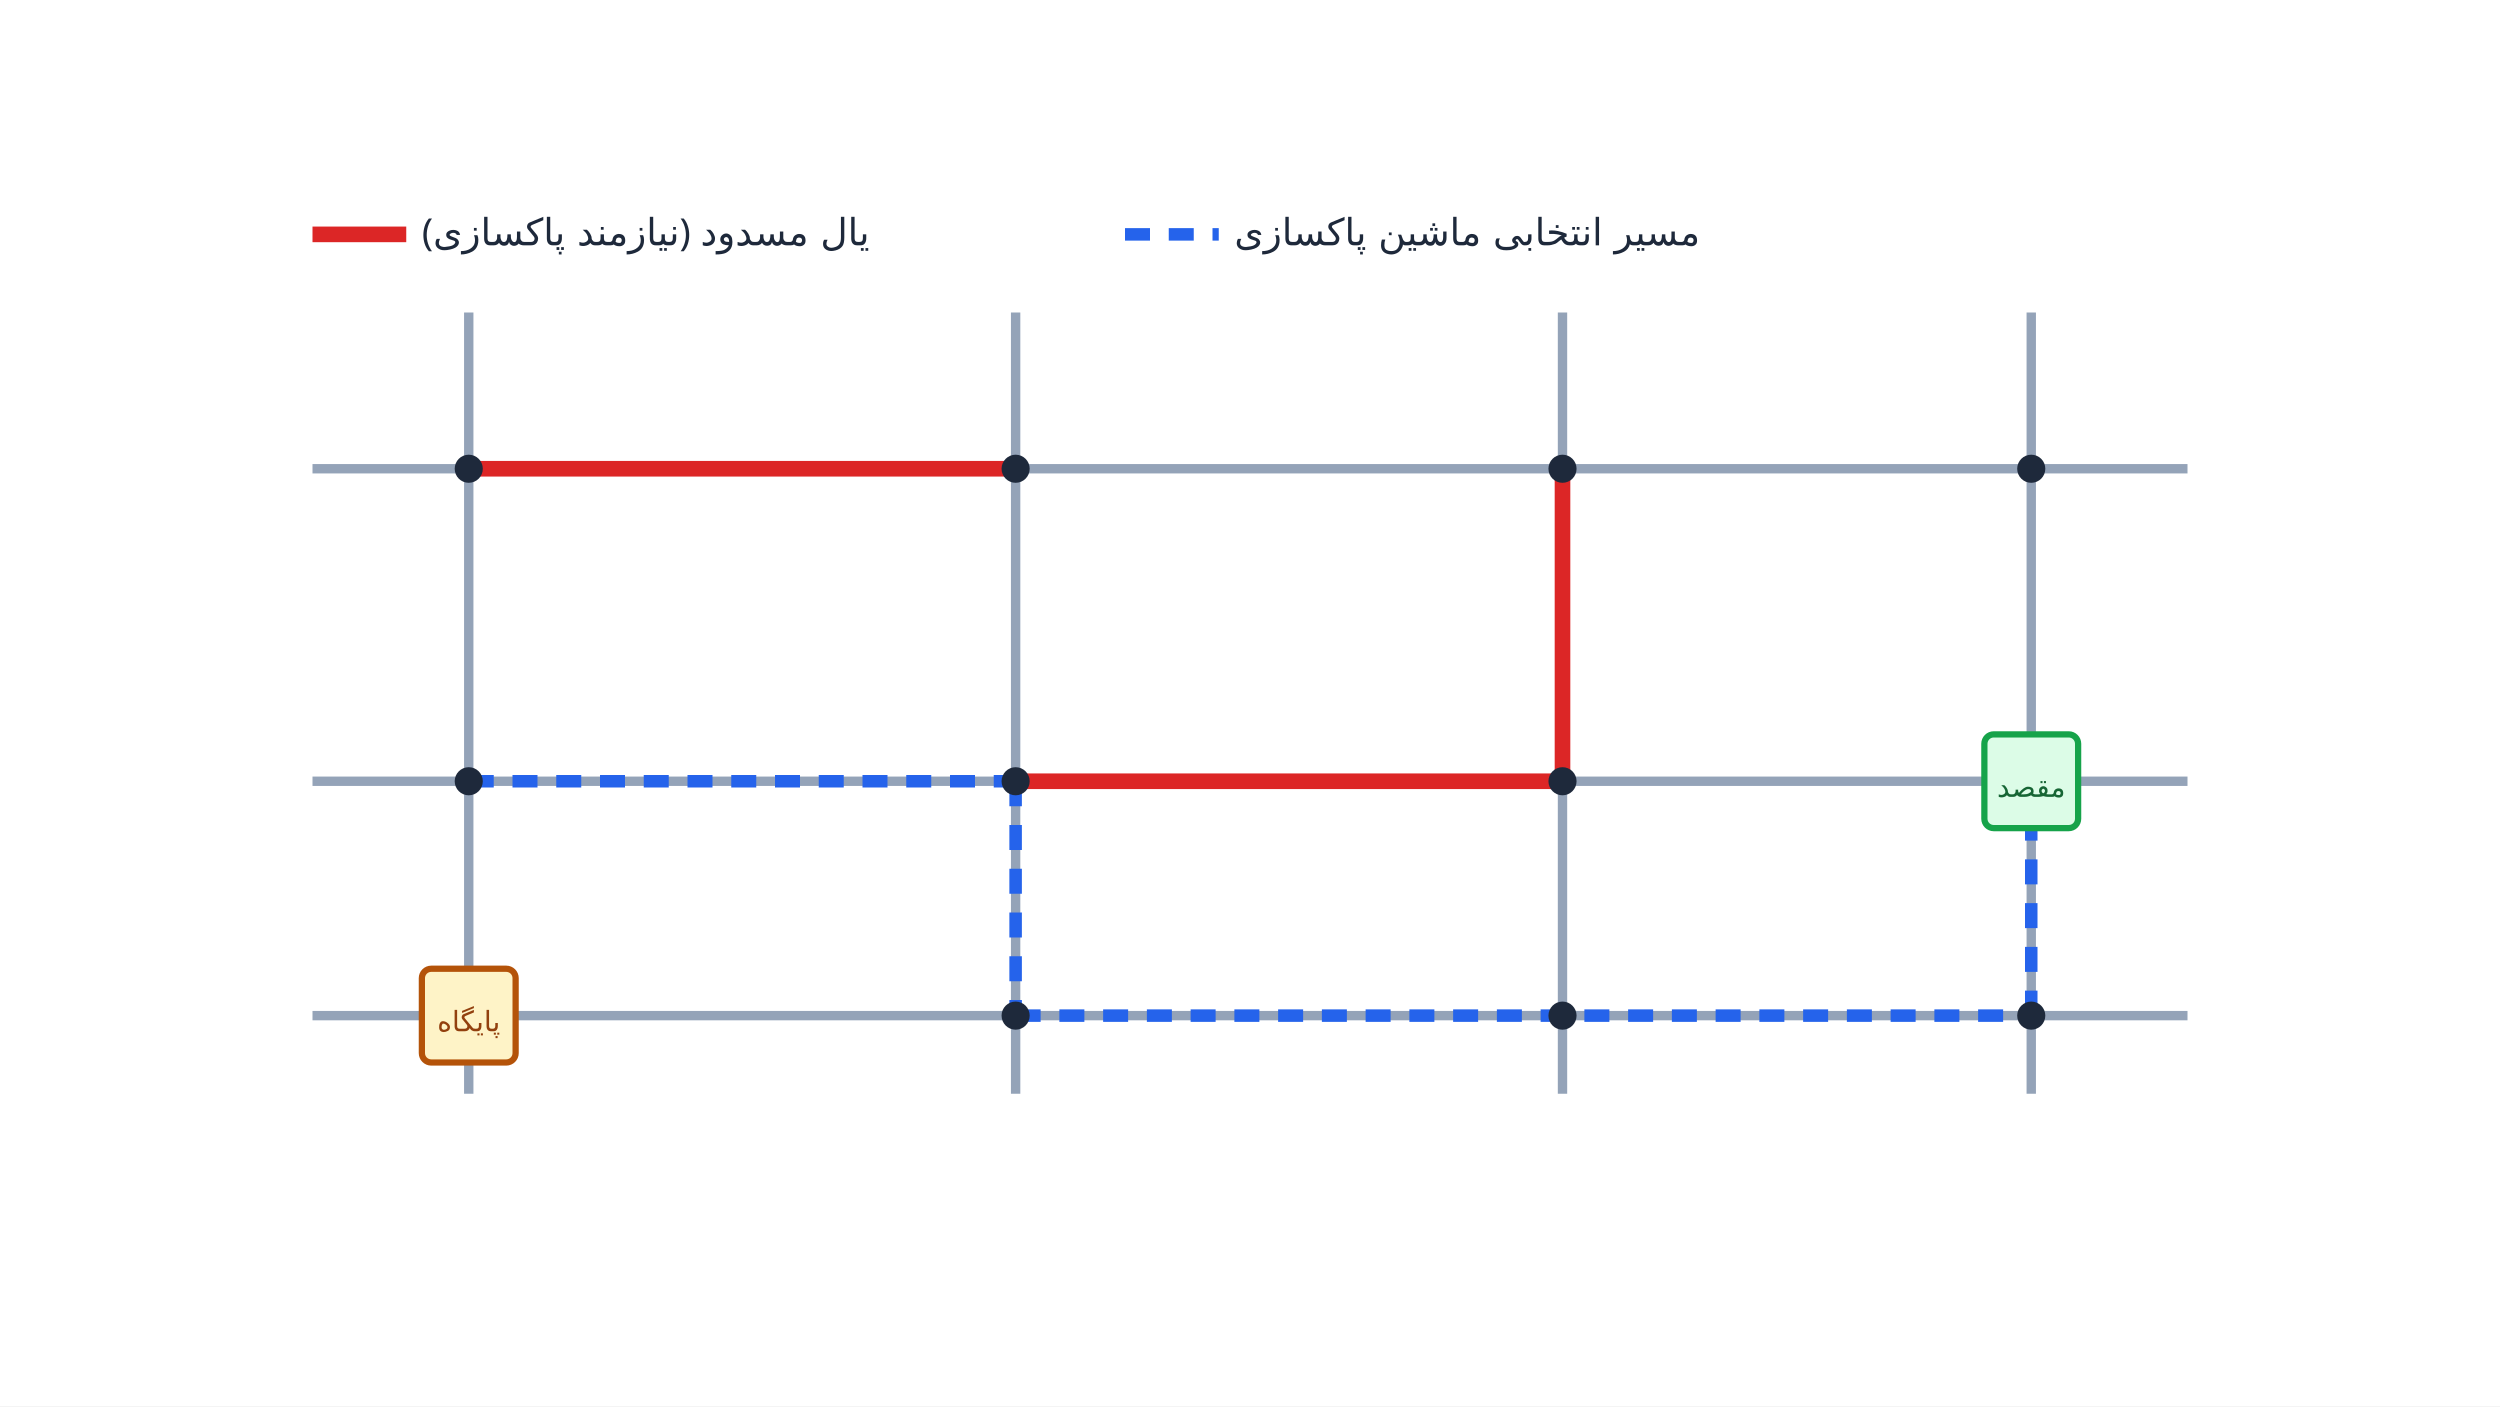
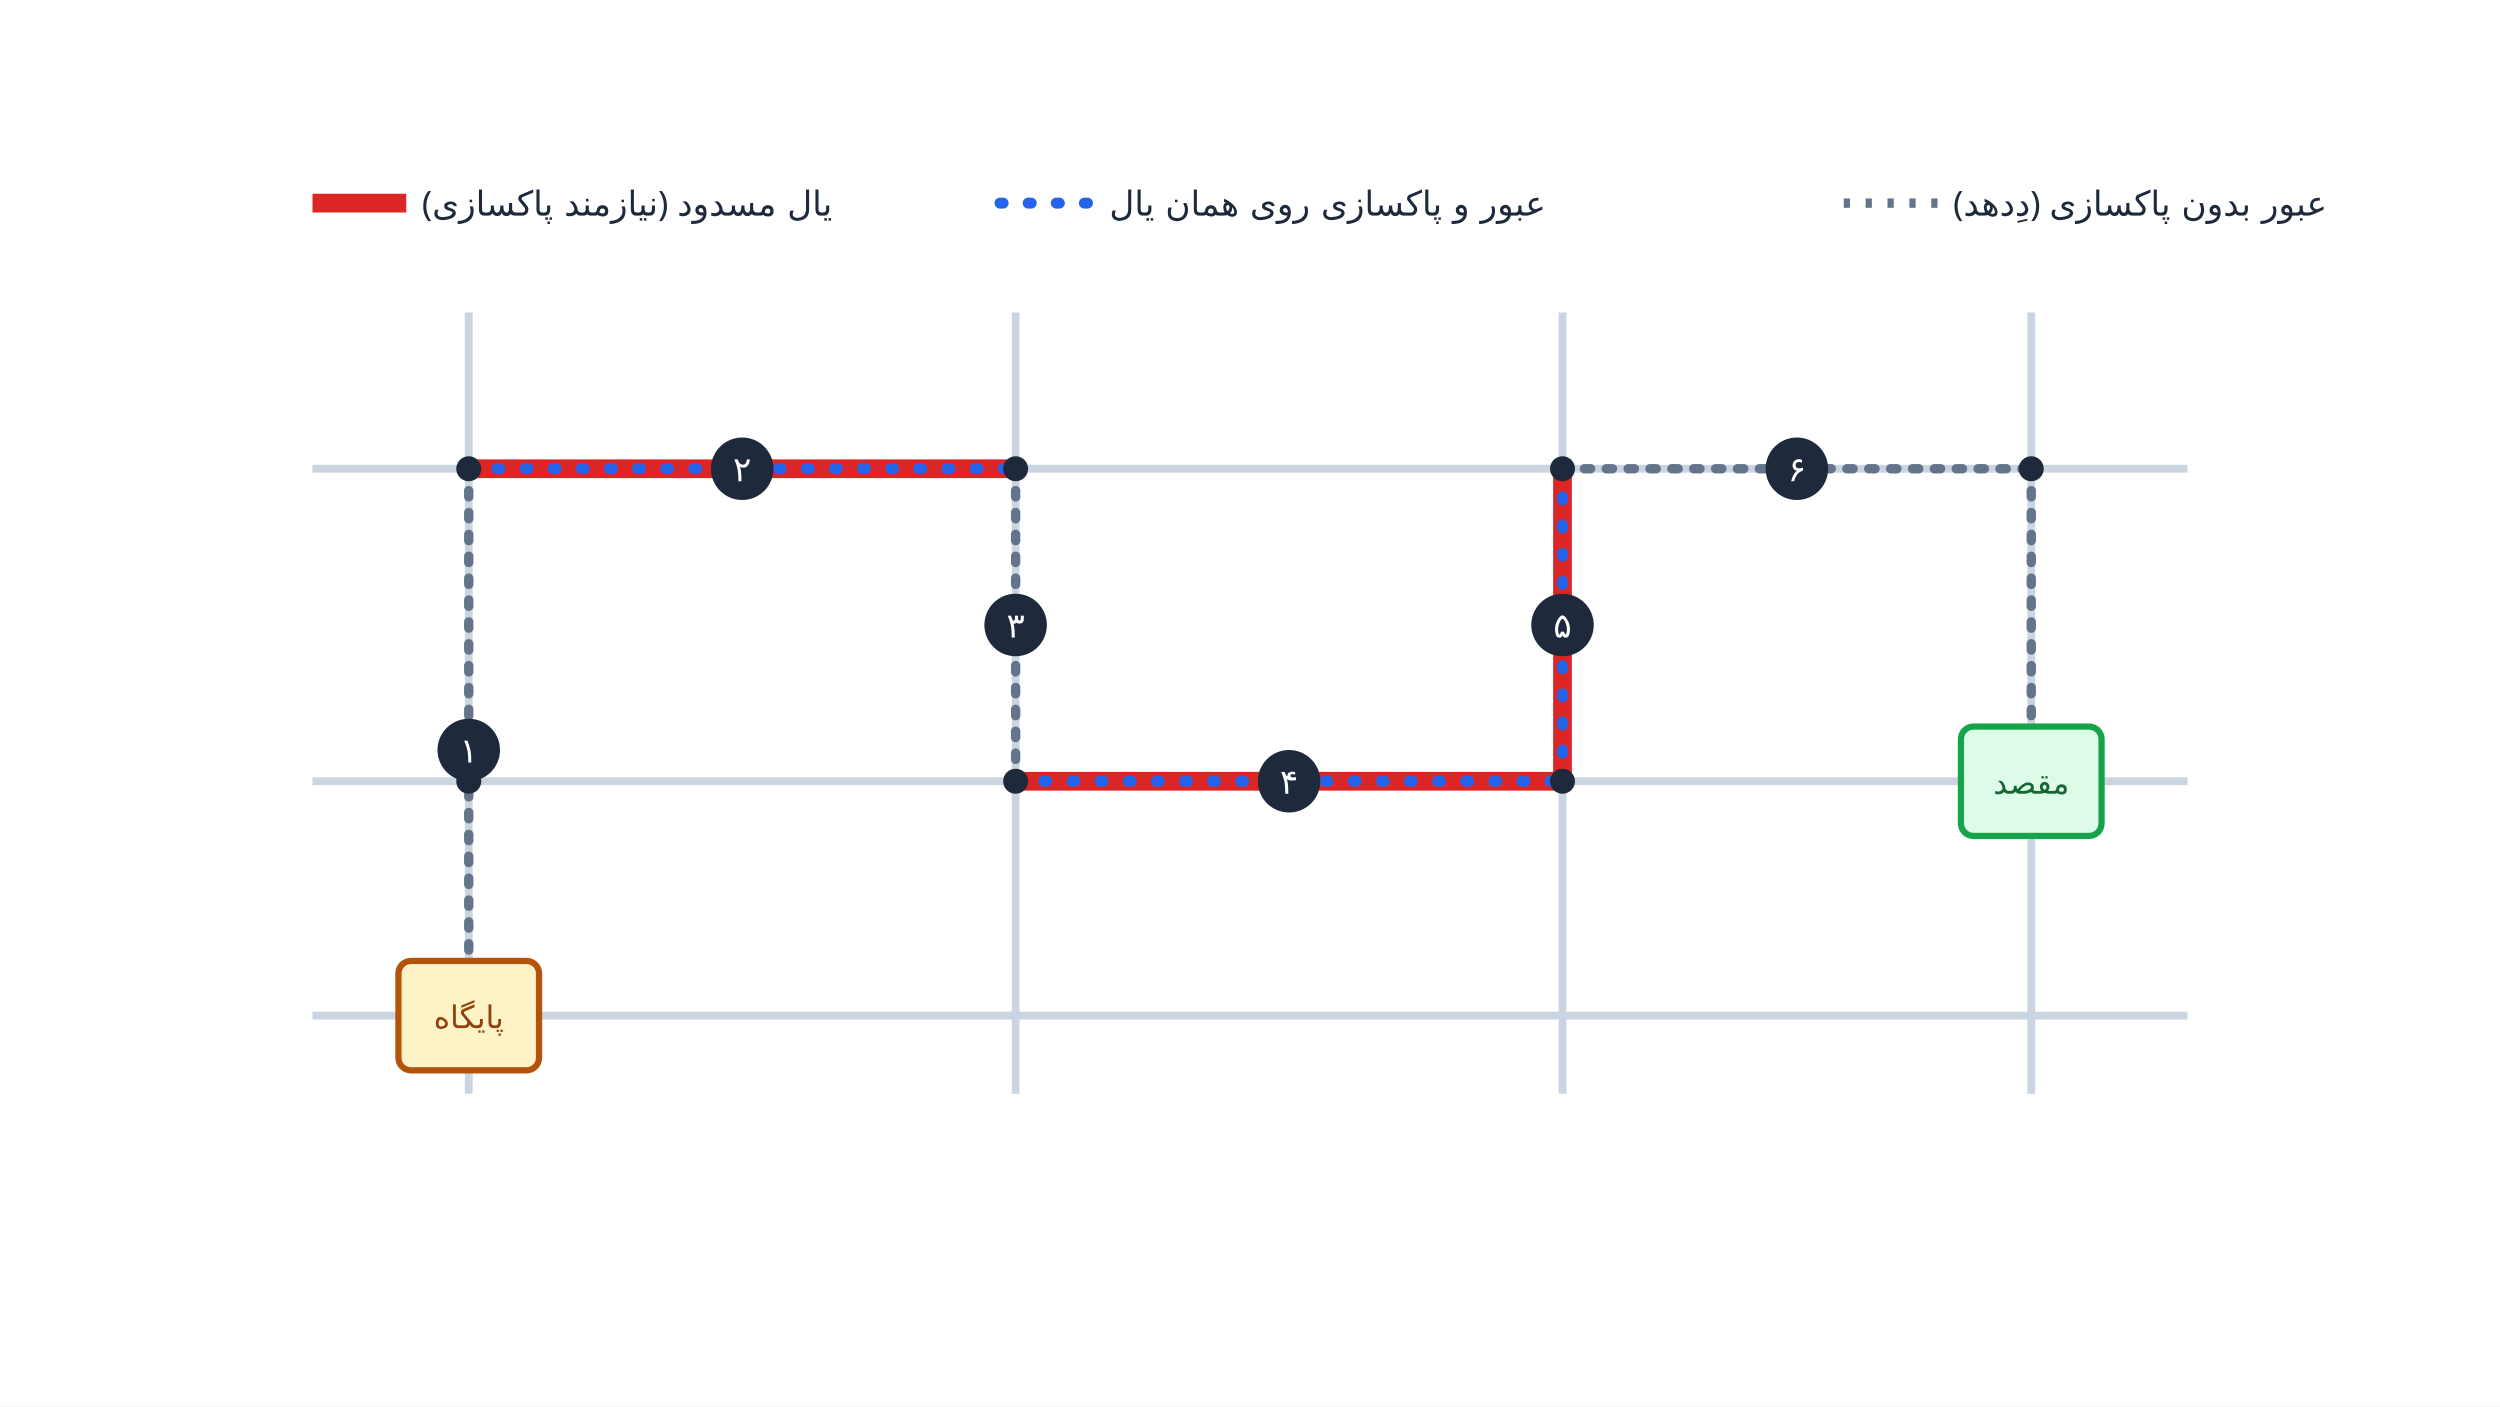
<svg xmlns="http://www.w3.org/2000/svg" viewBox="0 0 1600 900">
  <rect x="0" y="0" width="1600" height="900" fill="#ffffff" />
-   <g stroke="#94a3b8" stroke-width="6">
+   <g stroke="#cbd5e1" stroke-width="5">
    <line x1="300" y1="200" x2="300" y2="700" />
    <line x1="650" y1="200" x2="650" y2="700" />
    <line x1="1000" y1="200" x2="1000" y2="700" />
    <line x1="1300" y1="200" x2="1300" y2="700" />
    <line x1="200" y1="300" x2="1400" y2="300" />
    <line x1="200" y1="500" x2="1400" y2="500" />
    <line x1="200" y1="650" x2="1400" y2="650" />
  </g>
-   <line x1="300" y1="300" x2="650" y2="300" stroke="#dc2626" stroke-width="10" />
-   <line x1="650" y1="500" x2="1000" y2="500" stroke="#dc2626" stroke-width="10" />
-   <line x1="1000" y1="300" x2="1000" y2="500" stroke="#dc2626" stroke-width="10" />
-   <line x1="300" y1="500" x2="650" y2="500" stroke="#2563eb" stroke-width="8" stroke-dasharray="16,12" />
-   <line x1="650" y1="500" x2="650" y2="650" stroke="#2563eb" stroke-width="8" stroke-dasharray="16,12" />
-   <line x1="650" y1="650" x2="1300" y2="650" stroke="#2563eb" stroke-width="8" stroke-dasharray="16,12" />
-   <line x1="1300" y1="650" x2="1300" y2="500" stroke="#2563eb" stroke-width="8" stroke-dasharray="16,12" />
+   <line x1="300" y1="300" x2="650" y2="300" stroke="#dc2626" stroke-width="12" />
+   <line x1="650" y1="500" x2="1000" y2="500" stroke="#dc2626" stroke-width="12" />
+   <line x1="1000" y1="300" x2="1000" y2="500" stroke="#dc2626" stroke-width="12" />
+   <g stroke="#64748b" stroke-width="6" stroke-dasharray="4,10" stroke-linecap="round">
+     <line x1="300" y1="650" x2="300" y2="500" />
+     <line x1="300" y1="500" x2="300" y2="300" />
+     <line x1="650" y1="300" x2="650" y2="500" />
+     <line x1="1000" y1="300" x2="1300" y2="300" />
+     <line x1="1300" y1="300" x2="1300" y2="500" />
+   </g>
+   <g stroke="#2563eb" stroke-width="7" stroke-dasharray="2,16" stroke-linecap="round">
+     <line x1="300" y1="300" x2="650" y2="300" />
+     <line x1="650" y1="500" x2="1000" y2="500" />
+     <line x1="1000" y1="300" x2="1000" y2="500" />
+   </g>
+   <g font-family="Vazirmatn" font-size="22" fill="#ffffff" text-anchor="middle">
+     <circle cx="300" cy="480" r="20" fill="#1e293b" />
+     <text x="300" y="488">۱</text>
+     <circle cx="475" cy="300" r="20" fill="#1e293b" />
+     <text x="475" y="308">۲</text>
+     <circle cx="650" cy="400" r="20" fill="#1e293b" />
+     <text x="650" y="408">۳</text>
+     <circle cx="825" cy="500" r="20" fill="#1e293b" />
+     <text x="825" y="508">۴</text>
+     <circle cx="1000" cy="400" r="20" fill="#1e293b" />
+     <text x="1000" y="408">۵</text>
+     <circle cx="1150" cy="300" r="20" fill="#1e293b" />
+     <text x="1150" y="308">۶</text>
+   </g>
  <g fill="#1e293b">
-     <circle cx="300" cy="300" r="9" />
-     <circle cx="650" cy="300" r="9" />
-     <circle cx="1000" cy="300" r="9" />
-     <circle cx="1300" cy="300" r="9" />
-     <circle cx="300" cy="500" r="9" />
-     <circle cx="650" cy="500" r="9" />
-     <circle cx="1000" cy="500" r="9" />
-     <circle cx="1300" cy="500" r="9" />
-     <circle cx="300" cy="650" r="9" />
-     <circle cx="650" cy="650" r="9" />
-     <circle cx="1000" cy="650" r="9" />
-     <circle cx="1300" cy="650" r="9" />
+     <circle cx="300" cy="300" r="8" />
+     <circle cx="650" cy="300" r="8" />
+     <circle cx="1000" cy="300" r="8" />
+     <circle cx="1300" cy="300" r="8" />
+     <circle cx="300" cy="500" r="8" />
+     <circle cx="650" cy="500" r="8" />
+     <circle cx="1000" cy="500" r="8" />
+     <circle cx="1300" cy="500" r="8" />
+     <circle cx="300" cy="650" r="8" />
  </g>
-   <rect x="270" y="620" width="60" height="60" rx="6" fill="#fef3c7" stroke="#b45309" stroke-width="4" />
-   <text x="300" y="660" font-family="Vazirmatn" font-size="18" fill="#92400e" text-anchor="middle">پایگاه</text>
-   <rect x="1270" y="470" width="60" height="60" rx="6" fill="#dcfce7" stroke="#16a34a" stroke-width="4" />
-   <text x="1300" y="510" font-family="Vazirmatn" font-size="18" fill="#166534" text-anchor="middle">مقصد</text>
-   <line x1="200" y1="150" x2="260" y2="150" stroke="#dc2626" stroke-width="10" />
-   <text x="270" y="157" font-family="Vazirmatn" font-size="24" fill="#1e293b" text-anchor="start">یال مسدود (نیازمند پاکسازی)</text>
-   <line x1="720" y1="150" x2="780" y2="150" stroke="#2563eb" stroke-width="8" stroke-dasharray="16,12" />
-   <text x="790" y="157" font-family="Vazirmatn" font-size="24" fill="#1e293b" text-anchor="start">مسیر انتخابی ماشین پاکسازی</text>
+   <rect x="255" y="615" width="90" height="70" rx="8" fill="#fef3c7" stroke="#b45309" stroke-width="4" />
+   <text x="300" y="658" font-family="Vazirmatn" font-size="20" fill="#92400e" text-anchor="middle">پایگاه</text>
+   <rect x="1255" y="465" width="90" height="70" rx="8" fill="#dcfce7" stroke="#16a34a" stroke-width="4" />
+   <text x="1300" y="508" font-family="Vazirmatn" font-size="20" fill="#166534" text-anchor="middle">مقصد</text>
+   <line x1="200" y1="130" x2="260" y2="130" stroke="#dc2626" stroke-width="12" />
+   <text x="270" y="138" font-family="Vazirmatn" font-size="22" fill="#1e293b" text-anchor="start">یال مسدود (نیازمند پاکسازی)</text>
+   <line x1="640" y1="130" x2="700" y2="130" stroke="#2563eb" stroke-width="7" stroke-dasharray="2,16" stroke-linecap="round" />
+   <text x="710" y="138" font-family="Vazirmatn" font-size="22" fill="#1e293b" text-anchor="start">عبور و پاکسازی روی همان یال</text>
+   <line x1="1180" y1="130" x2="1240" y2="130" stroke="#64748b" stroke-width="6" stroke-dasharray="4,10" />
+   <text x="1250" y="138" font-family="Vazirmatn" font-size="22" fill="#1e293b" text-anchor="start">عبور بدون پاکسازی (دِدهد)</text>
</svg>
